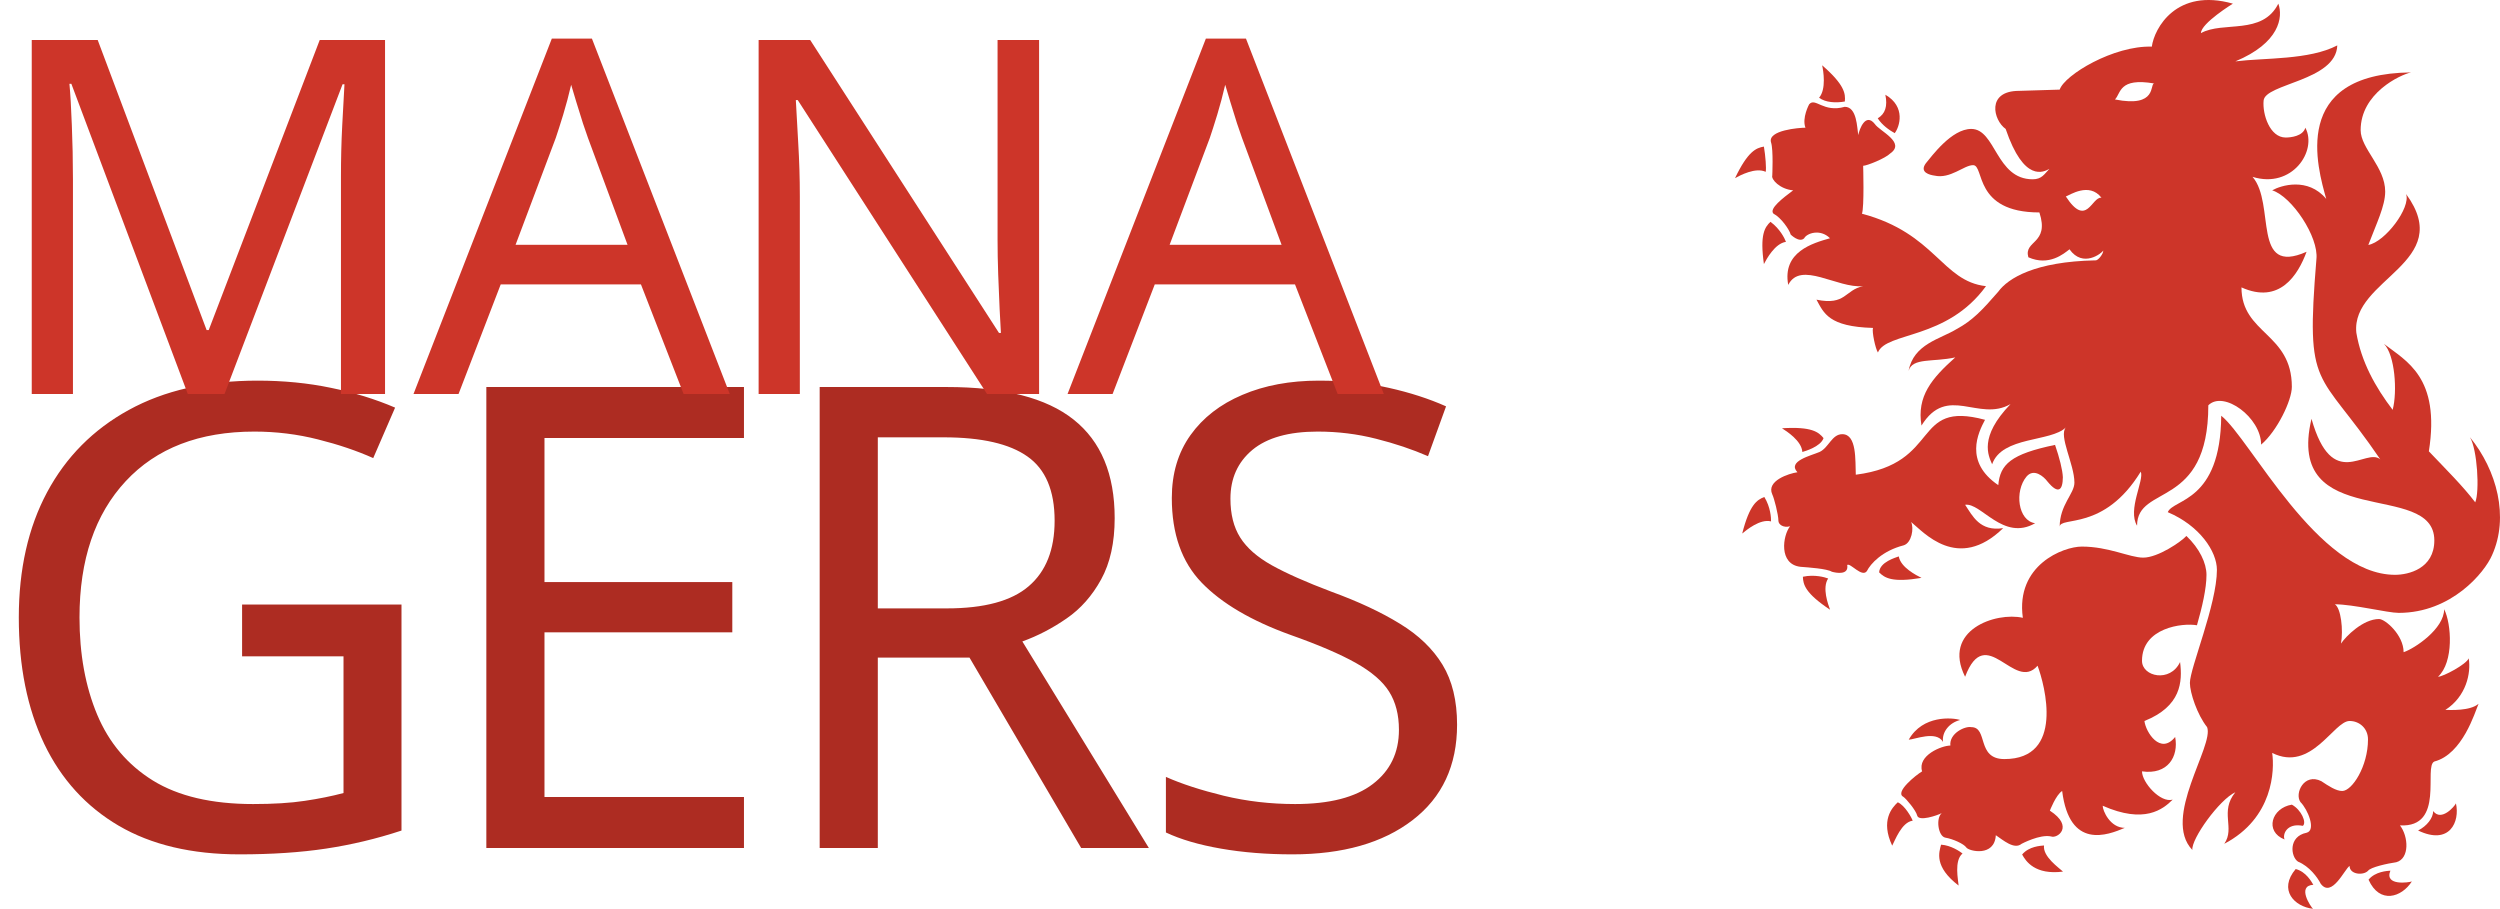
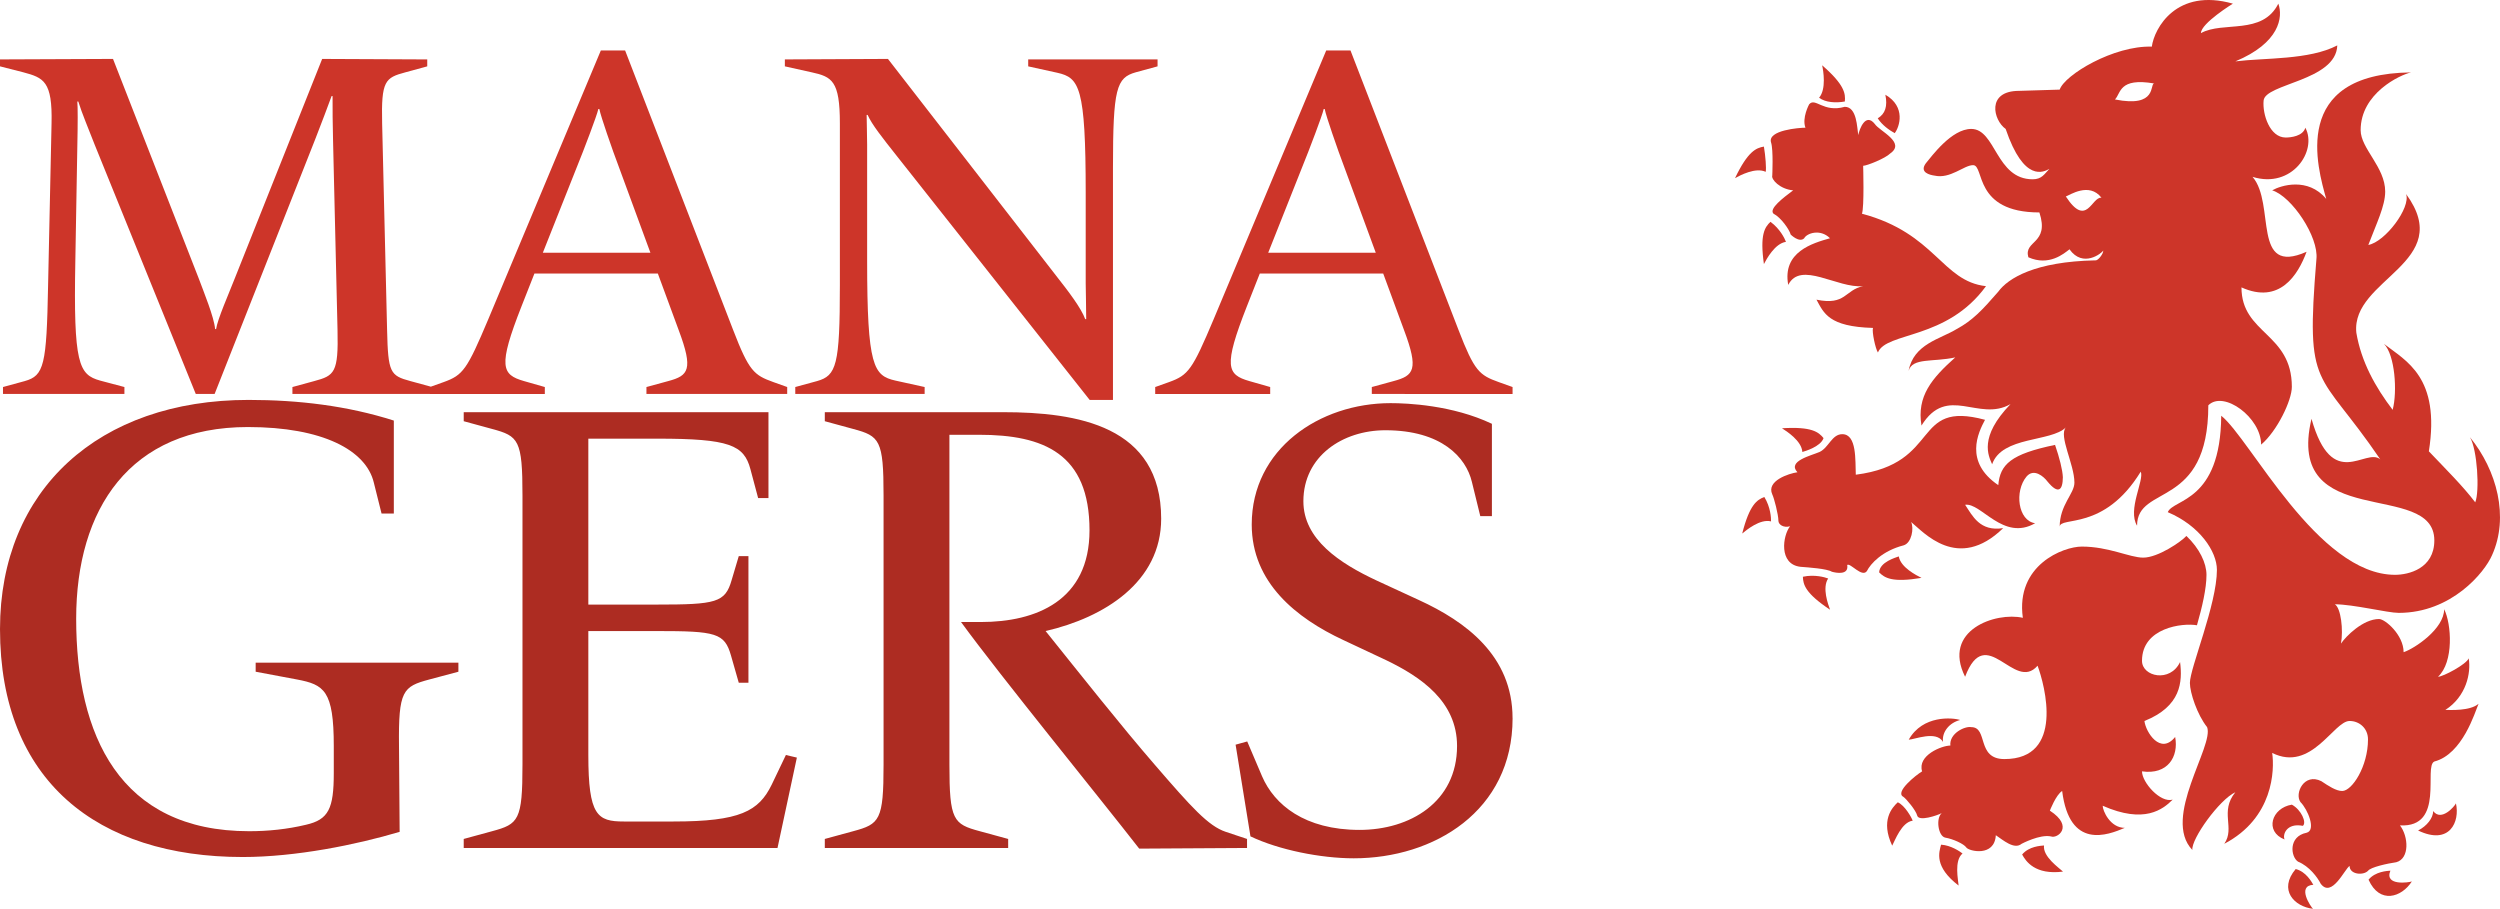
<svg xmlns="http://www.w3.org/2000/svg" width="1387.091" height="504.238" viewBox="0 0 367.001 133.413" version="1.1" id="svg1">
  <defs id="defs1" />
  <g id="layer1" transform="translate(-14.937,-65.58523)">
    <g id="g1" transform="translate(-1.537188,8.992416)">
      <g id="g4">
        <g id="g2" transform="matrix(1.627496,0,0,1.627496,-45.903,103.628)" style="stroke-width:0.614">
          <g id="g3" transform="matrix(0.9220283,0,0,0.9220283,2.540561,6.502477)" style="stroke-width:0.666">
-             <text xml:space="preserve" style="font-style:normal;font-variant:normal;font-weight:normal;font-stretch:normal;font-size:63.161px;line-height:1.1;font-family:'LeMonde Livre';-inkscape-font-specification:'LeMonde Livre';letter-spacing:-2.51px;fill:#ad2c22;fill-opacity:1;stroke-width:1;stroke-linecap:round" x="36.792" y="-24.917" id="text1">
-               <tspan id="tspan1" style="fill:#ad2c22;fill-opacity:1;stroke-width:1" x="36.792" y="-24.917" />
-               <tspan style="fill:#ad2c22;fill-opacity:1;stroke-width:1" x="36.792" y="44.56" id="tspan3">GERS</tspan>
-             </text>
-             <text xml:space="preserve" style="font-size:48.487px;line-height:1.1;font-family:'LeMonde Livre';-inkscape-font-specification:'LeMonde Livre';letter-spacing:-1.927px;fill:#cd3529;stroke-width:1;stroke-linecap:round" x="37.213" y="0.144" id="text4">
-               <tspan id="tspan4" style="stroke-width:1" x="37.213" y="0.144">MANA</tspan>
-             </text>
+             <g id="text1" style="font-size:63.161px;font-family:'LeMonde Livre';-inkscape-font-specification:'LeMonde Livre';letter-spacing:-2.51px;fill:#ad2c22;stroke-width:1;stroke-linecap:round" aria-label="&#10;GERS">
+               <path d="M 83.657,27.317 V 26.433 H 63.824 v 0.884 l 4.042,0.758 c 2.653,0.505 3.6,1.074 3.6,6.506 v 2.653 c 0,3.474 -0.505,4.548 -2.716,5.053 -1.832,0.442 -3.726,0.632 -5.558,0.632 -12.695,0 -16.927,-9.411 -16.927,-20.78 0,-10.737 5.242,-18.759 16.801,-18.759 7.327,0 11.558,2.274 12.316,5.432 l 0.758,3.032 h 1.2 V 2.747 C 72.793,1.295 67.993,0.726 63.13,0.726 c -14.653,0 -24.317,8.779 -24.317,22.422 0,14.843 9.537,22.296 23.748,22.296 5.179,0 11.116,-1.2 15.348,-2.463 l -0.063,-8.4 c -0.063,-5.432 0.379,-5.811 2.969,-6.506 z" id="path1" />
+               <path d="m 116.769,35.717 -1.074,-0.253 -1.39,2.905 c -1.263,2.59 -3.095,3.6 -9.6,3.6 h -4.863 c -2.59,0 -3.474,-0.568 -3.474,-6.506 V 23.338 h 6.695 c 5.811,0 6.632,0.189 7.263,2.4 l 0.758,2.653 h 0.947 V 16.011 h -0.947 l -0.695,2.337 c -0.632,2.211 -1.516,2.4 -7.327,2.4 H 96.368 V 4.516 h 6.758 c 7.074,0 8.464,0.632 9.095,2.969 l 0.758,2.842 h 1.011 V 1.926 H 84.178 v 0.884 l 2.779,0.758 c 2.59,0.695 2.969,1.074 2.969,6.506 v 26.338 c 0,5.432 -0.379,5.811 -2.969,6.506 l -2.779,0.758 v 0.884 h 30.696 z m 44.039,8.842 v -0.884 l -2.084,-0.695 c -1.705,-0.568 -3.348,-2.4 -6.948,-6.569 -3.284,-3.79 -7.327,-8.906 -10.674,-13.074 5.748,-1.326 11.306,-4.8 11.306,-10.99 0,-9.095 -8.211,-10.421 -15.474,-10.421 h -17.432 v 0.884 l 2.779,0.758 c 2.59,0.695 2.969,1.074 2.969,6.506 v 26.338 c 0,5.432 -0.379,5.811 -2.969,6.506 l -2.779,0.758 v 0.884 h 17.938 v -0.884 l -2.779,-0.758 c -2.59,-0.695 -2.969,-1.074 -2.969,-6.506 V 4.137 h 2.905 c 6.316,0 10.8,1.832 10.8,9.348 0,6.885 -5.242,8.969 -10.611,8.969 h -1.958 c 3.916,5.369 13.453,17.053 17.432,22.169 z m 25.975,-12.695 c 0,-6.127 -4.611,-9.474 -9.158,-11.558 l -4.105,-1.895 c -3.663,-1.705 -7.2,-4.042 -7.2,-7.769 0,-4.421 3.853,-6.948 8.021,-6.948 5.495,0 7.895,2.653 8.464,5.053 l 0.821,3.348 h 1.137 V 3.063 c -3.853,-1.832 -8.274,-2.021 -9.916,-2.021 -6.948,0 -13.58,4.484 -13.58,11.874 0,5.684 4.358,9.158 8.969,11.306 l 4.169,1.958 c 3.411,1.642 6.948,4.042 6.948,8.4 0,5.495 -4.611,8.211 -9.537,8.211 -5.369,0 -8.337,-2.463 -9.537,-5.242 l -1.453,-3.411 -1.137,0.316 1.453,8.969 c 2.779,1.326 6.885,2.147 10.106,2.147 7.832,0 15.538,-4.611 15.538,-13.706 z" id="path2" />
+             </g>
+             <path d="m 80.609,-31.905 v -0.679 l -10.279,-0.048 -8.534,21.431 c -0.63,1.6 -1.697,4.024 -1.843,4.994 h -0.097 c -0.097,-1.164 -1.115,-3.637 -1.6,-4.946 l -8.388,-21.48 -11.055,0.048 v 0.679 l 2.279,0.582 c 1.988,0.533 2.861,0.873 2.764,4.994 l -0.339,15.855 c -0.145,7.806 -0.388,8.825 -2.279,9.358 l -2.133,0.582 v 0.679 h 11.879 V -0.534 L 48.607,-1.165 C 46.522,-1.747 45.989,-2.765 46.183,-12.899 l 0.194,-11.152 c 0.048,-2.182 0.048,-3.976 0,-4.412 h 0.097 c 0.339,1.115 1.018,2.715 1.6,4.218 L 57.965,0.144 H 59.808 L 69.651,-24.778 c 0.63,-1.6 1.261,-3.297 1.6,-4.218 h 0.097 c 0,1.358 0,2.667 0.048,4.412 l 0.436,18.474 c 0.097,4.17 -0.291,4.461 -2.279,4.994 l -2.133,0.582 V 0.144 H 81.093 V -0.534 L 78.96,-1.116 C 76.972,-1.65 76.778,-1.941 76.681,-6.11 L 76.196,-26.329 c -0.097,-4.17 0.291,-4.461 2.279,-4.994 z M 115.822,0.144 v -0.679 l -1.358,-0.485 c -1.891,-0.679 -2.376,-1.067 -3.927,-5.091 L 99.967,-33.457 H 97.591 L 86.585,-7.177 c -2.085,4.946 -2.473,5.479 -4.364,6.158 l -1.358,0.485 v 0.679 h 11.249 v -0.679 l -2.036,-0.582 c -2.182,-0.63 -2.57,-1.406 -0.242,-7.322 l 1.261,-3.2 h 12.073 l 2.036,5.528 c 1.455,3.879 0.97,4.461 -1.018,4.994 l -2.133,0.582 V 0.144 Z M 102.44,-13.674 H 91.918 l 3.927,-9.891 c 0,0 1.358,-3.491 1.503,-4.17 h 0.097 c 0.145,0.776 1.358,4.17 1.358,4.17 z m 49.615,-18.231 v -0.679 h -12.655 v 0.679 l 2.861,0.63 c 2.133,0.485 2.764,1.358 2.764,11.734 v 8.873 c 0,0.582 0.049,2.279 0.049,3.491 h -0.097 c -0.388,-1.067 -1.6,-2.667 -2.861,-4.267 l -16.437,-21.189 -10.085,0.048 v 0.679 l 2.618,0.582 c 1.988,0.436 2.764,0.824 2.764,4.994 v 15.855 c 0,7.806 -0.339,8.825 -2.23,9.358 l -2.133,0.582 v 0.679 h 12.655 v -0.679 l -2.861,-0.63 c -2.133,-0.485 -2.764,-1.358 -2.764,-11.734 v -11.346 c 0,-0.921 -0.049,-2.327 -0.049,-2.909 h 0.097 c 0.436,0.97 1.406,2.182 2.861,4.024 l 18.861,23.856 h 2.279 V -21.966 c 0,-7.806 0.339,-8.825 2.23,-9.358 z m 34.729,32.05 v -0.679 l -1.358,-0.485 c -1.891,-0.679 -2.376,-1.067 -3.927,-5.091 L 170.929,-33.457 h -2.376 l -11.007,26.28 c -2.085,4.946 -2.473,5.479 -4.364,6.158 l -1.358,0.485 v 0.679 h 11.249 v -0.679 l -2.036,-0.582 c -2.182,-0.63 -2.57,-1.406 -0.242,-7.322 l 1.261,-3.2 h 12.073 l 2.036,5.528 c 1.455,3.879 0.97,4.461 -1.018,4.994 l -2.133,0.582 V 0.144 Z M 173.401,-13.674 h -10.522 l 3.927,-9.891 c 0,0 1.358,-3.491 1.503,-4.17 h 0.097 c 0.145,0.776 1.358,4.17 1.358,4.17 z" id="text4" style="-inkscape-font-specification:'LeMonde Livre';fill:#cd3529;stroke-width:1;stroke-linecap:round" aria-label="MANA" />
          </g>
        </g>
        <g fill-rule="evenodd" clip-rule="evenodd" id="g46" transform="matrix(1.100274,0,0,1.100274,220.7293,18.51153)" style="stroke-width:3.119">
          <path d="m 89.589,98.285 c -0.035,-0.955 -0.45,-2.605 -1.042,-4.316 -5.9,1.229 -7.327,2.586 -7.573,5.371 -4.59,-3.113 -2.684,-7.005 -1.769,-8.717 -9.867,-2.673 -5.688,5.85 -17.242,7.324 -0.082,-1.885 0.163,-5.408 -1.803,-5.408 -1.394,0 -1.803,1.801 -3.032,2.375 -1.147,0.491 -4.344,1.229 -2.951,2.704 -1.147,0.164 -4.179,1.146 -3.359,2.949 0.246,0.494 0.819,2.705 0.819,3.525 0,0.49 0.656,0.982 1.557,0.736 -0.982,1.229 -1.557,5.08 1.394,5.408 1.065,0.082 3.523,0.246 4.179,0.656 0.574,0.164 2.294,0.49 2.049,-0.902 0.41,-0.326 1.967,1.721 2.623,0.82 0.491,-0.984 2.048,-2.705 4.917,-3.443 1.065,-0.326 1.394,-2.293 0.983,-3.113 1.638,1.312 6.227,6.721 12.29,0.82 -3.113,0.492 -4.096,-1.639 -5.079,-3.113 2.131,-0.328 5.079,4.916 9.341,2.459 -2.294,-0.328 -2.786,-4.262 -1.147,-6.229 0.983,-1.146 2.294,0 2.786,0.656 1.473,1.803 2.047,1.149 2.059,-0.562 z" fill="#cc222d" id="path34" style="fill:#cd3529;fill-opacity:1;stroke-width:3.119" />
          <path d="m 64.913,81.64 c 1.147,-2.786 9.177,-1.639 14.421,-8.849 -5.899,-0.656 -6.719,-7.047 -16.552,-9.669 0.328,-0.819 0.163,-6.392 0.163,-6.392 0.493,0 2.95,-0.983 3.606,-1.64 2.131,-1.475 -1.434,-2.99 -2.048,-3.933 -1.23,-1.558 -2.049,0.655 -2.212,1.476 -0.165,-0.984 -0.165,-3.771 -1.803,-3.771 -2.868,0.821 -3.934,-1.31 -4.752,-0.326 0,0 -0.983,1.802 -0.492,3.113 -0.819,0 -5.081,0.328 -4.588,1.966 0.327,0.983 0.163,4.425 0.163,4.425 -0.163,0.491 0.984,1.803 2.786,1.967 -1.311,0.983 -3.276,2.458 -2.622,3.114 0.983,0.491 2.13,2.131 2.293,2.785 0,0 1.148,1.147 1.803,0.492 0.328,-0.655 2.131,-1.311 3.442,0 -2.295,0.656 -6.393,1.803 -5.572,6.228 1.639,-3.278 6.555,0.492 9.996,0.165 -2.458,0.491 -2.294,2.623 -6.227,1.802 0.983,1.803 1.639,3.606 7.539,3.77 -0.165,0.491 0.328,2.786 0.656,3.277 z m 38.675,21.305 c 0.738,-1.803 7.049,-1.311 7.131,-12.865 3.852,3.031 12.865,21.224 23.189,21.224 1.803,0 5.244,-0.82 5.244,-4.59 0,-8.193 -19.994,-0.982 -16.389,-16.225 2.785,9.834 7.211,3.769 9.178,5.409 -8.357,-12.292 -9.996,-8.85 -8.521,-26.714 0.328,-2.95 -3.277,-8.359 -5.9,-9.178 1.146,-0.655 4.754,-1.802 7.211,1.146 -1.146,-4.097 -4.916,-16.715 11.309,-16.88 -1.475,0.328 -6.719,2.787 -6.719,7.703 0,2.458 3.275,4.917 3.275,8.194 0,1.922 -1.164,4.265 -2.252,7.125 2.252,-0.405 5.695,-4.994 5.039,-6.797 6.721,9.177 -7.375,11.308 -6.637,18.505 0.648,3.861 2.523,7.24 4.846,10.291 0.645,-2.41 0.316,-7.328 -1.158,-8.803 2.949,2.294 7.553,4.423 5.988,14.339 2.295,2.41 4.543,4.639 6.189,6.803 0.605,-1.475 0.277,-7.047 -0.705,-8.686 3.604,4.426 5.244,10.653 2.949,15.733 -0.984,2.295 -5.408,7.703 -12.455,7.703 -1.477,0 -6.064,-1.146 -8.523,-1.146 0.82,0.49 1.148,3.439 0.82,5.244 0.656,-0.984 2.949,-3.279 5.08,-3.279 0.818,0 3.277,2.131 3.277,4.426 1.477,-0.492 5.408,-3.115 5.408,-5.736 0.984,1.967 1.311,7.047 -0.818,9.014 0.656,0 3.77,-1.639 4.096,-2.459 0.328,1.967 -0.326,5.082 -3.113,6.883 0.656,0 3.279,0.166 4.426,-0.818 -0.49,1.146 -2.131,6.719 -5.9,7.703 -1.475,0.656 1.475,8.85 -4.588,8.521 1.146,1.477 1.311,4.426 -0.492,4.916 -1.148,0.164 -3.441,0.656 -3.77,1.148 -0.656,0.656 -2.457,0.49 -2.457,-0.656 -0.656,0.41 -2.377,4.344 -3.854,2.377 -0.408,-0.82 -1.514,-2.336 -3.031,-2.949 -0.982,-0.656 -1.311,-3.359 1.146,-3.854 1.312,-0.326 0.166,-3.113 -0.818,-4.096 -0.818,-1.146 0.492,-3.934 2.785,-2.785 0.984,0.654 1.969,1.309 2.787,1.309 1.311,0 3.441,-3.275 3.441,-6.881 0,-1.477 -1.146,-2.459 -2.457,-2.459 -2.131,0 -5.082,6.883 -10.326,4.262 0.328,2.293 0.164,8.686 -6.391,12.125 1.475,-2.129 -0.656,-4.26 1.475,-6.881 -2.131,0.984 -5.9,6.227 -5.736,7.703 -4.098,-4.262 2.949,-13.932 1.967,-16.389 -1.312,-1.641 -2.295,-4.59 -2.295,-5.9 0,-1.967 3.605,-10.488 3.605,-15.078 10e-4,-2.458 -2.294,-5.897 -6.556,-7.702 z" fill="#cd3529" id="path36" style="stroke-width:3.119" />
          <path d="m 70.156,143.426 c 0.206,0.82 2.623,0 3.278,-0.328 -0.82,0.656 -0.492,3.115 0.491,3.277 0.984,0.164 2.458,0.818 2.786,1.312 0.328,0.49 3.769,1.311 3.934,-1.641 0.982,0.656 2.458,1.969 3.441,1.146 0,0 2.459,-1.309 3.934,-0.98 0.819,0.326 3.114,-1.312 -0.164,-3.443 0,0 0.819,-2.129 1.64,-2.623 0.982,7.869 6.063,5.9 8.358,4.918 -1.967,0 -2.95,-2.295 -2.95,-2.949 5.571,2.457 8.03,0.49 9.341,-0.818 -1.639,0.49 -4.096,-2.297 -4.096,-3.77 3.439,0.49 4.916,-1.969 4.424,-4.59 -1.967,2.459 -3.932,-0.656 -4.098,-2.131 4.918,-1.967 5.082,-5.244 4.754,-7.867 -1.312,2.787 -5.08,1.967 -5.08,-0.164 0,-4.424 5.408,-5.08 7.332,-4.74 0.693,-2.426 1.271,-4.895 1.271,-6.73 0,-1.557 -0.92,-3.512 -2.68,-5.189 -0.68,0.764 -3.793,2.895 -5.76,2.895 -1.803,0 -4.59,-1.475 -8.195,-1.475 -2.459,0 -8.85,2.457 -7.867,9.504 -3.605,-0.818 -10.816,1.639 -7.703,7.867 2.785,-7.375 6.556,2.131 9.669,-1.475 0.982,2.623 3.604,12.455 -4.425,12.455 -3.77,0 -2.131,-4.26 -4.425,-4.26 -0.819,-0.166 -2.95,0.818 -2.786,2.457 -1.147,0 -4.425,1.312 -3.769,3.443 -0.821,0.49 -3.688,2.785 -2.5,3.398 0.371,0.247 1.681,1.804 1.845,2.501 z m -2.458,-34.58 c -0.409,0.164 -2.541,0.736 -2.622,2.131 0.738,0.736 1.721,1.393 5.654,0.736 -0.656,-0.328 -2.786,-1.393 -3.032,-2.867 z m -9.423,2.949 c -0.411,-0.16 -1.803,-0.572 -3.371,-0.234 0.035,1.043 0.306,2.193 3.626,4.4 -0.255,-0.688 -1.084,-2.92 -0.255,-4.166 z m -7.62,-7.619 c 0.014,-0.441 -0.056,-1.893 -0.896,-3.258 -0.972,0.377 -1.968,1.014 -2.951,4.879 0.563,-0.469 2.397,-1.992 3.847,-1.621 z m 4.178,-9.261 c 0.424,-0.121 2.458,-0.737 2.827,-1.85 -0.657,-0.808 -1.569,-1.562 -5.548,-1.314 0.619,0.394 2.628,1.672 2.721,3.164 z M 52.645,66.879 c -0.154,-0.414 -0.771,-1.727 -2.067,-2.673 -0.754,0.721 -1.433,1.687 -0.874,5.635 0.343,-0.648 1.461,-2.752 2.941,-2.962 z m -2.704,-9.342 c 0.101,-0.429 -0.024,-2.119 -0.239,-3.369 -1.028,0.181 -2.13,0.609 -3.85,4.206 0.644,-0.348 2.74,-1.482 4.089,-0.837 z m 7.125,-9.89 c 0.837,0.643 2.232,0.724 3.435,0.505 0.1,-1.039 -0.02,-2.214 -3.028,-4.832 0.163,0.715 0.574,3.201 -0.407,4.327 z m 7.825,2.746 c 0.554,0.887 1.536,1.584 2.262,1.984 0.646,-0.819 1.529,-3.514 -1.246,-5.128 0.315,1.532 -0.012,2.556 -1.016,3.144 z" fill="#cd3529" id="path38" style="stroke-width:3.119" />
          <path d="m 73.598,133.594 c -0.163,-1.312 0.82,-2.541 2.284,-2.92 -0.99,-0.326 -4.987,-0.688 -6.855,2.625 0.732,-0.004 3.67,-1.264 4.571,0.295 z m -4.043,10.515 c -0.148,-0.416 -1.038,-2.037 -1.99,-2.455 -0.765,0.709 -2.326,2.428 -0.745,5.787 0.352,-0.644 1.251,-3.142 2.735,-3.332 z m 6.649,4.377 c -0.348,-0.271 -1.531,-1.09 -2.863,-1.178 -0.265,1.008 -0.972,2.92 2.34,5.455 -0.047,-0.73 -0.628,-3.322 0.523,-4.277 z m 10.871,-1.07 c -0.44,0.039 -2.004,0.107 -2.917,1.203 0.493,0.918 1.731,2.756 5.452,2.283 -0.532,-0.504 -2.725,-2.002 -2.535,-3.486 z m 46.216,3.361 c -0.439,0.037 -2.004,0.105 -2.916,1.201 1.484,3.328 4.434,2.346 5.779,0.234 -0.361,0.145 -3.72,0.638 -2.863,-1.435 z M 139,142.826 c -0.01,0.928 -0.832,1.992 -2.014,2.592 4.215,2.023 5.605,-1.178 5.049,-3.619 -0.152,0.359 -1.939,2.486 -3.035,1.027 z m -15.992,9.834 c -0.229,-0.379 -0.969,-1.758 -2.354,-2.1 -2.35,2.785 -0.18,5.014 2.307,5.305 -0.289,-0.263 -2.193,-3.072 0.047,-3.205 z m -1.395,-7.865 c 0.537,-0.428 -0.215,-2.148 -1.471,-2.826 -2.705,0.434 -3.688,3.588 -0.965,4.648 -0.306,-0.609 0.235,-2.252 2.436,-1.822 z M 71.304,56.402 c 0.819,-0.984 3.441,-4.589 6.063,-4.589 3.278,0 3.278,6.719 8.194,6.719 1.229,0 1.557,-0.696 2.233,-1.392 -0.758,0.41 -3.38,1.885 -5.837,-5.327 -1.64,-1.147 -2.624,-5.08 1.801,-5.08 l 5.409,-0.165 c 0.654,-1.966 7.21,-5.9 12.292,-5.735 0.328,-2.459 3.277,-7.867 10.816,-5.735 0,0 -4.262,2.622 -4.262,3.932 2.949,-1.639 8.193,0.328 10.326,-3.932 0.654,1.801 0.164,5.244 -5.736,7.702 3.932,-0.491 9.832,-0.164 13.602,-2.131 -0.162,4.753 -9.67,5.082 -9.832,7.375 -0.166,1.803 0.818,4.916 2.949,4.916 0.656,0 2.295,-0.163 2.623,-1.31 1.639,3.113 -1.803,8.194 -7.047,6.556 3.113,3.604 -0.166,13.274 7.209,9.996 -1.146,3.114 -3.604,7.047 -8.686,4.753 0,6.228 6.721,6.063 6.721,13.275 0,1.803 -1.967,5.9 -4.098,7.703 0,-3.605 -4.998,-7.293 -7.047,-5.246 0,13.932 -9.506,10.489 -9.506,16.063 -1.311,-2.131 0.982,-6.066 0.492,-7.213 -4.917,8.031 -10.817,5.9 -10.817,7.375 0,-2.949 1.966,-4.426 1.966,-5.9 0,-2.457 -2.131,-6.227 -1.147,-7.375 -1.967,1.968 -8.522,1.147 -9.833,4.917 -0.493,-1.148 -1.803,-3.606 2.458,-8.031 -4.261,2.458 -8.441,-2.704 -11.882,2.868 -0.656,-3.934 1.393,-6.31 4.506,-9.096 -2.95,0.656 -5.736,0 -6.227,1.803 0.655,-3.606 4.261,-4.26 6.392,-5.572 2.131,-1.147 3.441,-2.541 5.572,-4.998 1.311,-1.803 4.917,-4.016 12.947,-4.18 0.329,0.083 1.064,-0.82 1.064,-1.311 -0.164,0.328 -2.704,2.376 -4.507,-0.165 -0.738,0.574 -2.728,2.294 -5.489,1.065 -0.656,-2.294 2.867,-1.72 1.474,-5.982 -8.849,0 -7.292,-6.31 -8.849,-6.31 -1.23,0 -3.032,1.884 -5.162,1.393 -0.573,-0.079 -2.046,-0.407 -1.145,-1.636 z M 101.787,45.75 c -4.754,-0.82 -4.426,1.311 -5.245,2.13 5.737,1.147 4.589,-2.13 5.245,-2.13 z M 94.74,60.991 c -1.64,-2.131 -4.262,-0.328 -4.753,-0.165 2.786,4.262 3.441,0 4.753,0.165 z" fill="#cd3529" id="path40" style="stroke-width:3.119" />
        </g>
      </g>
    </g>
  </g>
</svg>
